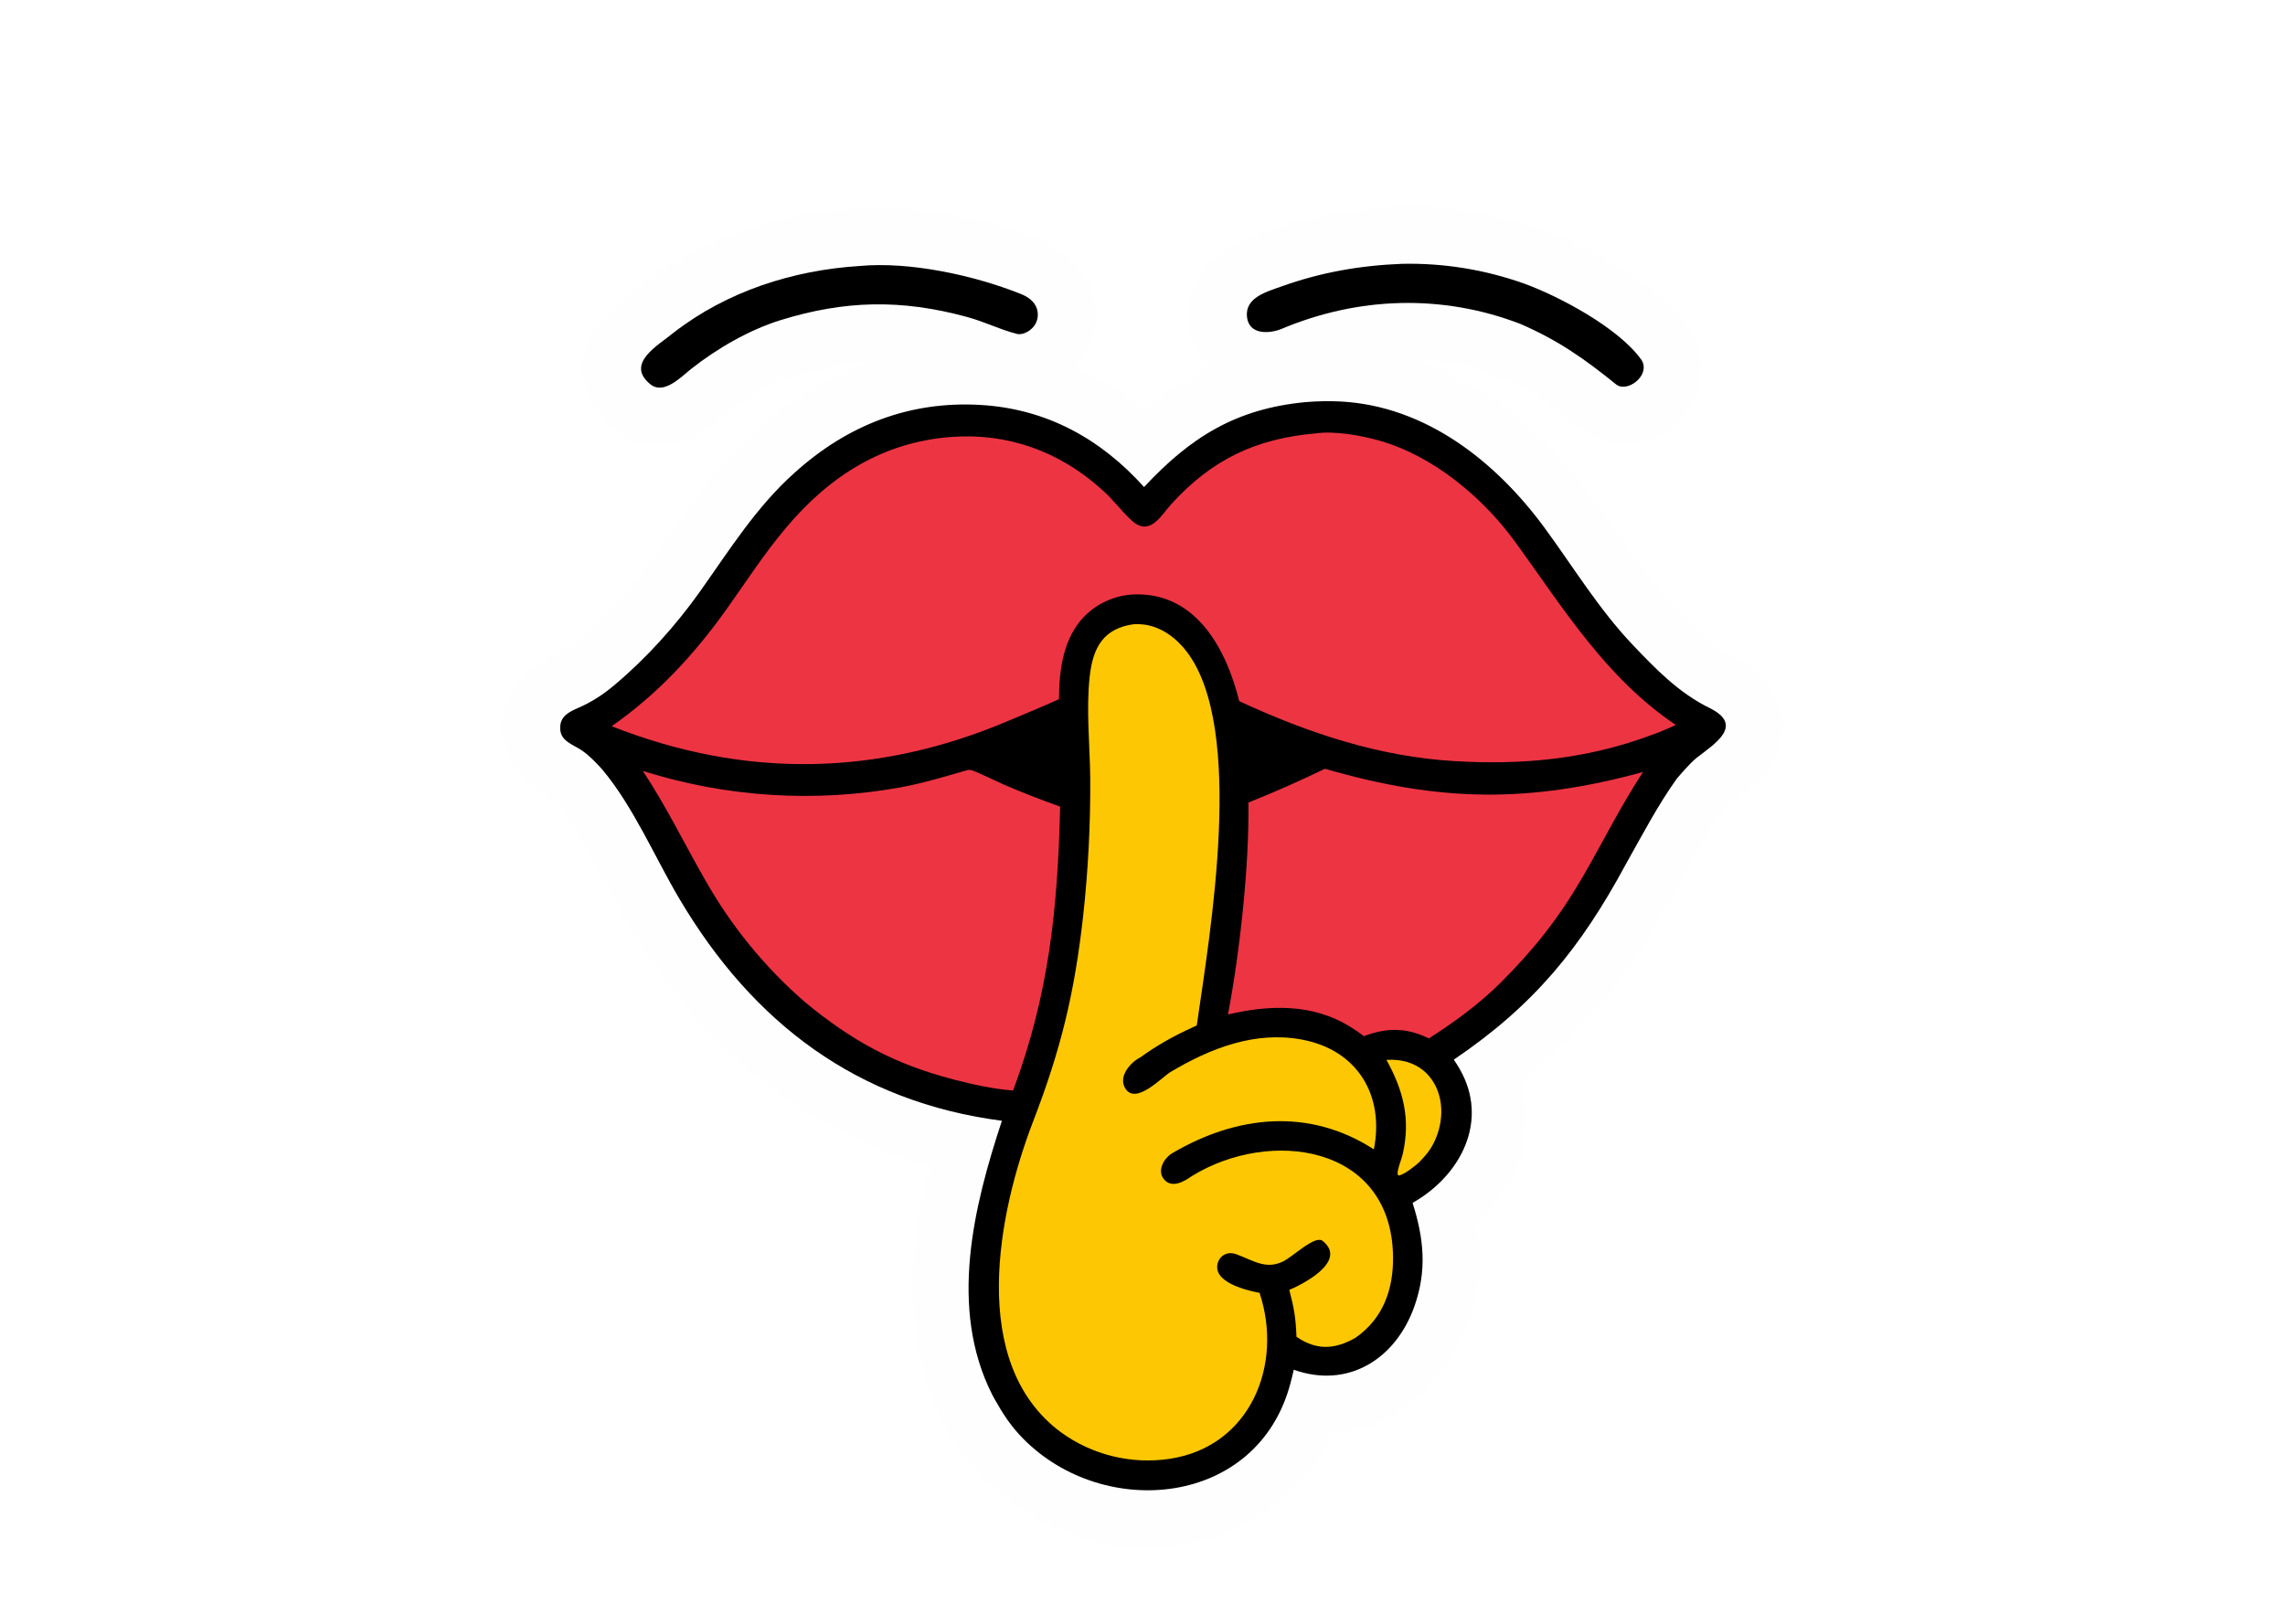
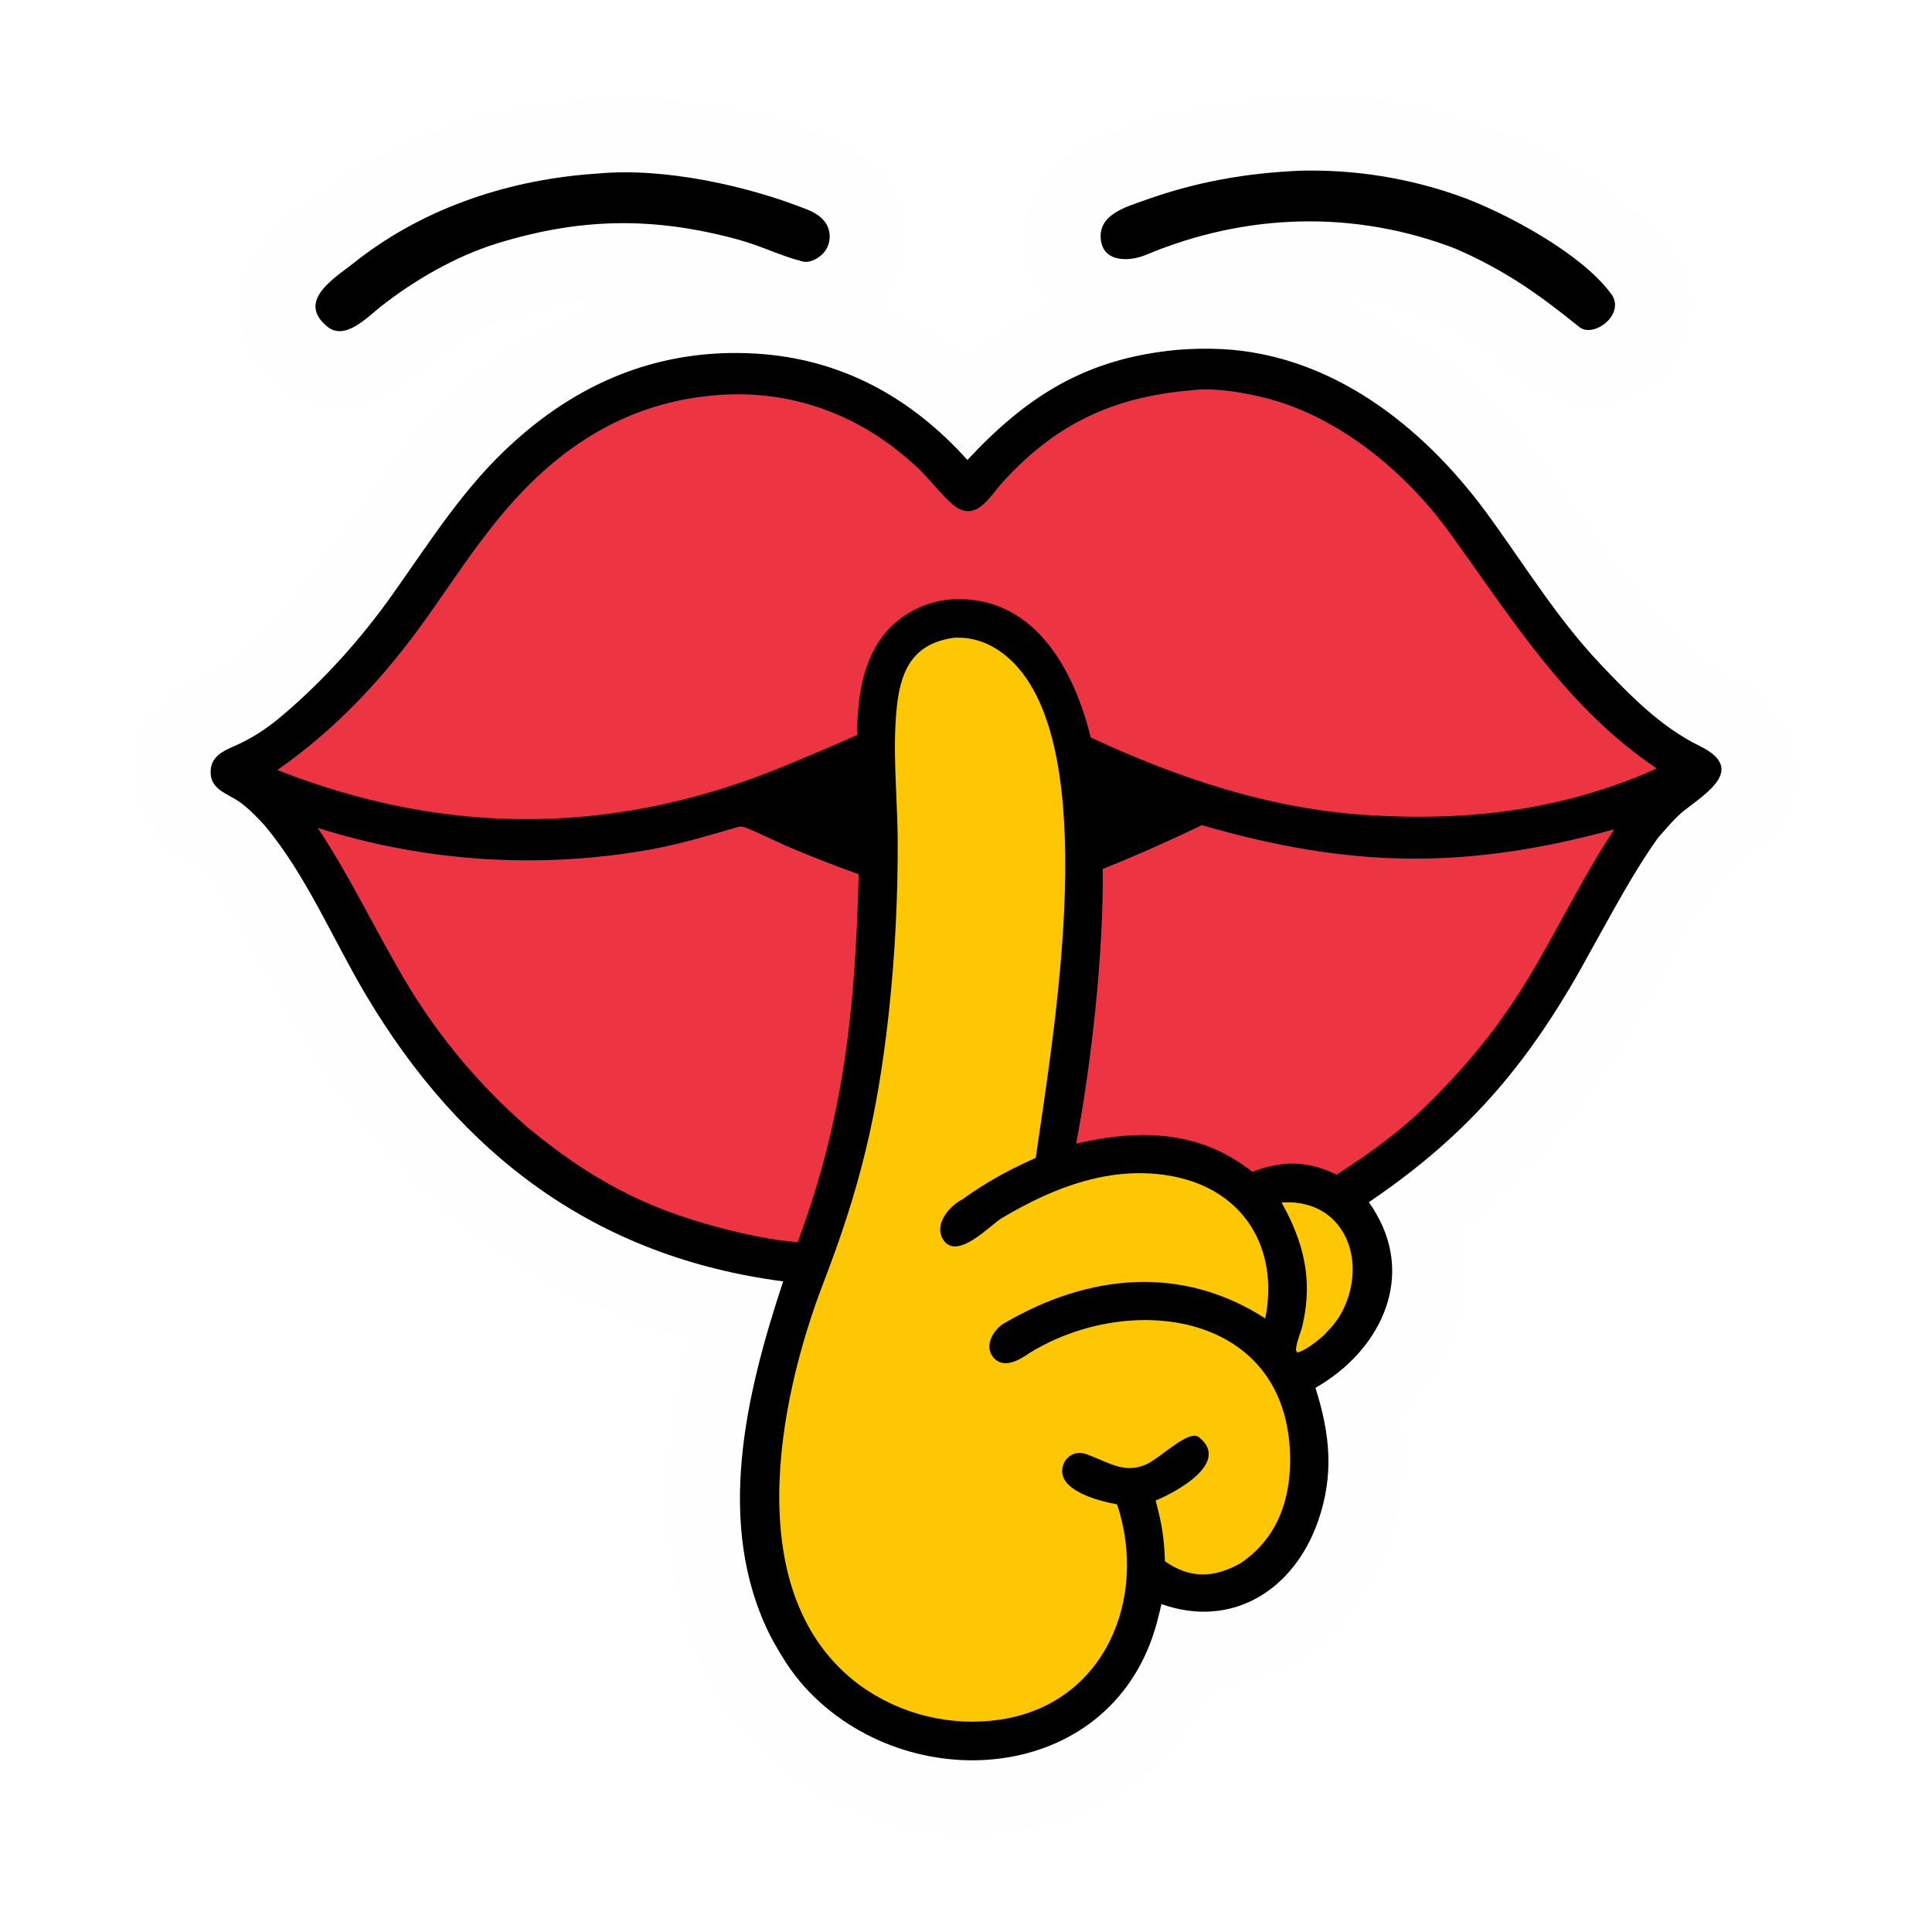
- <svg xmlns="http://www.w3.org/2000/svg" version="1.1" style="display: block;" viewBox="0 0 2048 1455" width="1216" height="864" preserveAspectRatio="none">
+ <svg xmlns="http://www.w3.org/2000/svg" version="1.1" style="display: block;" viewBox="356.42 118.44 1336 1336" width="1024" height="1024">
  <path transform="translate(0,0)" fill="rgb(254,254,254)" d="M 1243.6 186.435 C 1248.05 185.536 1272.52 185.736 1277.57 185.866 C 1345.51 188.073 1411.29 210.33 1466.61 249.834 C 1492.69 268.482 1527.06 296.18 1524.96 331.628 C 1523 364.592 1500.17 391.739 1466.85 396.406 C 1421.02 402.823 1403.79 369.764 1370.2 350.877 C 1339.68 333.338 1305.44 323.255 1270.29 321.448 C 1343.49 349.765 1390.52 392.968 1435.47 457.194 C 1466.07 500.917 1499.09 548.505 1541.69 581.162 C 1552.84 589.711 1570.19 593.535 1579.22 606.317 C 1590.52 621.241 1599.56 637.451 1597.72 656.933 C 1592.92 702.405 1558.22 705.154 1537.99 736.141 C 1522.81 759.376 1508.06 787.499 1494.52 811.702 C 1459.18 874.899 1420.48 922.51 1364.91 968.63 C 1375.24 1025.43 1361.38 1057.86 1322.73 1097.66 C 1323.64 1101.49 1324.31 1105.38 1324.74 1109.29 C 1329.85 1153.51 1317.22 1197.96 1289.61 1232.88 C 1263.56 1265.25 1235.28 1279.84 1194.02 1284.33 C 1164.6 1351.35 1094.6 1388.1 1023.16 1386.85 C 968.603 1385.44 916.809 1362.55 879.035 1323.16 C 832.989 1275.31 816.779 1206.44 818.072 1141.75 C 819.937 1110.72 825.024 1073.82 834.844 1044.22 C 708.854 1012.4 614.046 923.648 553.329 811.741 C 547.407 800.826 507.864 728.874 500.88 722.221 L 500.341 721.716 C 495.818 717.412 490.059 714.039 484.648 710.973 C 471.716 703.648 463.334 692.926 457.063 679.664 C 449.86 664.432 448.094 644.214 454.25 628.431 C 465.363 599.942 485.164 593.93 509.131 580.672 C 518.734 574.68 527.529 566.196 535.535 558.364 C 575.61 519.155 604.27 470.558 638.265 426.417 C 650.128 411.013 665.581 397.146 679.673 383.734 C 709.983 354.885 742.691 340.368 780.273 323.513 C 744.326 327.883 718.354 332.422 685.563 348.336 C 655.411 362.198 633.921 394.208 599.605 398.45 C 560.854 403.241 526.34 373.892 522.626 335.432 C 518.928 297.147 552.259 270.248 580.387 250.729 C 628.972 216.38 685.617 195.186 744.816 189.206 C 767.438 186.85 790.214 186.34 812.919 187.68 C 852.899 190.305 923.042 203.47 955.532 229.282 C 970.268 240.988 980.596 259.341 981.992 278.252 C 983.604 300.071 975.948 314.158 962.566 330.435 C 989.063 339.371 1003.79 349.806 1025.26 366.737 C 1047.35 349.194 1060.39 341.273 1086.1 328.676 C 1055.58 307.344 1061.29 258.048 1083.22 236.057 C 1116.78 202.409 1199.75 189.51 1243.6 186.435 z" />
  <path transform="translate(0,0)" fill="rgb(0,0,0)" d="M 1170.18 360.403 C 1180.72 359.519 1191.3 359.337 1201.86 359.86 C 1277.72 364.029 1340 413.159 1383.54 471.95 C 1409.54 507.262 1432.6 545.466 1462.86 577.412 C 1483.78 599.491 1504.71 621.062 1532.14 634.511 C 1564.09 650.176 1536.25 667.013 1520.75 679.152 C 1515.31 683.414 1507.57 692.512 1502.9 697.871 C 1485.68 721.963 1471.93 748.426 1457.42 774.173 C 1416.44 850.22 1374.64 901.237 1303 949.756 C 1304.83 952.387 1306.55 955.093 1308.15 957.867 C 1335.02 1004.31 1309.37 1053.59 1266.07 1078.12 C 1276.14 1109.93 1279.15 1138.34 1267.75 1170.69 C 1251.04 1218.08 1208.31 1245 1159.58 1227.67 C 1158.66 1231.78 1157.65 1235.88 1156.56 1239.95 C 1127.31 1350.39 989.883 1363 917.266 1289.67 C 905.97 1278.26 898.872 1267.23 891.045 1253.29 C 890.34 1252.05 889.672 1250.79 889.042 1249.51 C 850.32 1172.34 872.488 1081.69 897.989 1004.53 C 768.562 987.617 675.161 917.44 609.039 805.768 C 586.473 767.657 568.23 723.777 539.748 689.601 C 534.46 683.778 528.416 677.467 522.042 672.966 C 513.745 667.106 501.761 664.515 502.085 652.019 C 502.199 641.836 510.175 637.973 518.348 634.424 C 530.254 629.253 540.585 622.516 550.538 614.157 C 579.45 589.874 605.701 560.713 627.532 529.961 C 653.907 492.809 677.777 454.456 712.077 423.81 C 759.251 381.186 814.88 359.236 878.684 362.932 C 937.738 366.352 986.284 393.039 1025.4 436.526 C 1067.17 391.648 1108.02 366.303 1170.18 360.403 z" />
  <path transform="translate(0,0)" fill="rgb(237,52,67)" d="M 1179.53 388.404 C 1195.89 386.072 1219.11 390.148 1235.12 394.571 C 1284.07 408.11 1328.89 445.474 1358.48 486.278 C 1401.43 545.5 1439.5 607.81 1502.01 649.762 C 1494.33 653.364 1486.49 656.595 1478.5 659.444 C 1421.13 680.481 1364.69 685.747 1304.02 682.203 C 1235.78 678.217 1172.26 656.949 1110.67 628.427 C 1099.62 583.352 1073.38 532.893 1019.83 532.736 C 1001.96 532.56 984.774 539.575 972.135 552.204 C 952.975 571.574 949.185 600.664 949.15 626.659 C 934.799 633.237 918.634 639.775 904.015 645.993 C 786.223 696.024 667.464 697.918 548.228 650.891 C 589.147 622.34 621.926 587.011 650.874 546.465 C 669.096 520.942 684.414 496.79 704.807 472.654 C 743.846 426.45 791.314 396.244 852.641 391.625 C 903.165 387.821 949.736 404.683 987.207 438.482 C 997.141 446.888 1004.71 457.816 1014.32 466.506 C 1030.64 481.266 1040.31 462.299 1049.65 452.009 C 1086.2 411.744 1125.72 393.04 1179.53 388.404 z" />
  <path transform="translate(0,0)" fill="rgb(253,200,3)" d="M 1016.75 559.389 C 1019.62 559.355 1022.46 559.403 1025.31 559.78 C 1041.06 561.87 1054.34 571.819 1063.76 584.221 C 1116.21 653.304 1084.63 835.451 1072.64 919.118 L 1068.98 920.775 C 1051.93 928.565 1037.59 936.535 1022.06 947.702 C 1013.13 952.205 1001.85 964.894 1008.69 975.704 C 1018.09 990.572 1041.42 965.413 1049.05 960.855 C 1084.78 939.517 1125.12 923.774 1167.34 931.847 C 1216.73 941.293 1240.97 981.803 1231.36 1030.14 C 1173.53 992.801 1108.93 999.383 1050.75 1033.53 C 1043.37 1037.86 1036.9 1048.85 1042.99 1056.65 C 1050.04 1065.69 1061.29 1059 1068.43 1053.99 C 1138.1 1011.12 1246.88 1025.67 1248.54 1125.75 C 1249.03 1155.36 1239.8 1181.91 1214.59 1199.23 C 1195.96 1209.72 1179.66 1210.35 1161.99 1198.09 C 1161.43 1181.38 1159.77 1172.02 1155.56 1156.08 C 1162.12 1153.54 1209.63 1131.54 1185.47 1112.22 C 1178.57 1106.7 1159.1 1126.27 1149.74 1130.74 C 1134.46 1138.04 1123.39 1129.8 1108.44 1124.28 C 1095.5 1119.19 1086.93 1132.82 1092.79 1142.08 C 1098.91 1151.74 1118.15 1156.79 1128.9 1158.72 C 1150.41 1223.32 1120.65 1296.58 1048.4 1307.51 C 1013.94 1312.68 978.835 1304.08 950.678 1283.56 C 867.42 1221.63 894.463 1086.96 925.92 1005.25 C 951.038 940.002 962.979 890.525 970.806 820.985 C 975.328 779.757 977.453 738.3 977.168 696.825 C 976.771 667.002 973.451 636.15 976.651 606.572 C 979.537 579.899 989.314 562.936 1016.75 559.389 z" />
  <path transform="translate(0,0)" fill="rgb(237,52,67)" d="M 867.533 690.088 C 868.804 689.962 870.087 690.093 871.306 690.473 C 876.294 692.074 894.545 700.946 900.293 703.452 C 916.722 710.472 933.365 716.98 950.198 722.967 C 947.945 814.624 940.294 890.814 908.009 977.408 C 890.648 976.119 871.322 971.889 854.51 967.494 C 800.865 953.469 763.537 932.881 721.339 898.062 C 685.273 866.737 654.88 829.426 631.497 787.771 C 612.567 754.788 597.247 722.798 576.168 690.951 C 651.135 714.655 730.764 719.656 808.108 705.519 C 828.64 701.618 847.476 695.866 867.533 690.088 z" />
  <path transform="translate(0,0)" fill="rgb(237,52,67)" d="M 1187.53 689.027 C 1290.12 718.803 1369.96 719.995 1472.66 691.919 C 1452.87 721.839 1436.78 754.535 1418.75 785.61 C 1397.34 822.519 1375.43 850.332 1345.48 880.283 C 1325.89 899.856 1303.9 915.8 1280.71 930.73 C 1279.78 930.281 1278.83 929.843 1277.89 929.416 C 1258.69 920.779 1241.74 921.402 1222.45 928.707 C 1218.45 925.65 1214.3 922.794 1210.01 920.149 C 1176.26 899.334 1137.67 900.543 1100.61 909.271 C 1111.26 853.261 1119.73 775.752 1118.95 719.29 C 1143.61 709.476 1163.58 700.462 1187.53 689.027 z" />
  <path transform="translate(0,0)" fill="rgb(253,200,3)" d="M 1242.65 949.975 C 1243.24 949.943 1243.84 949.915 1244.43 949.892 C 1284.63 948.285 1301.37 987.225 1286.42 1021.43 C 1282.68 1030 1278.4 1035 1271.94 1041.73 C 1267.77 1045.46 1258.94 1052.57 1253.51 1053.69 L 1252.56 1052.15 C 1252.92 1045.86 1255.87 1040.42 1257.23 1034.41 C 1264.46 1002.64 1257.67 977.075 1242.65 949.975 z" />
  <path transform="translate(0,0)" fill="rgb(0,0,0)" d="M 1256.46 236.461 C 1293.61 235.641 1330.6 241.591 1365.62 254.02 C 1396.64 265.127 1451.24 293.966 1471.39 322.854 C 1479.6 336.606 1458.24 352.428 1448.45 344.509 C 1419.97 321.466 1396.68 305.074 1362.55 290.254 C 1292.64 263.475 1217.75 265.801 1148.9 294.671 C 1137.93 299.271 1119.57 300.349 1117.66 284.239 C 1115.57 266.586 1135.6 261.394 1148.49 256.759 C 1183.7 244.092 1219.09 237.935 1256.46 236.461 z" />
  <path transform="translate(0,0)" fill="rgb(0,0,0)" d="M 770.17 238.422 C 815.242 234.184 873.095 246.696 915.129 263.552 C 921.14 265.962 926.937 269.876 929.198 276.281 C 930.75 280.756 930.421 285.669 928.287 289.898 C 925.233 295.974 917.078 300.695 911.494 299.272 C 895.64 295.233 882.88 288.445 866.289 283.955 C 807.616 268.077 757.17 269.113 699.577 286.949 C 671.258 295.763 642.802 312.285 619.659 330.495 C 610.52 337.686 594.987 354.366 582.753 344.308 C 560.079 325.665 590.36 309.27 603.493 298.371 C 651.442 261.056 710.767 242.181 770.17 238.422 z" />
</svg>
